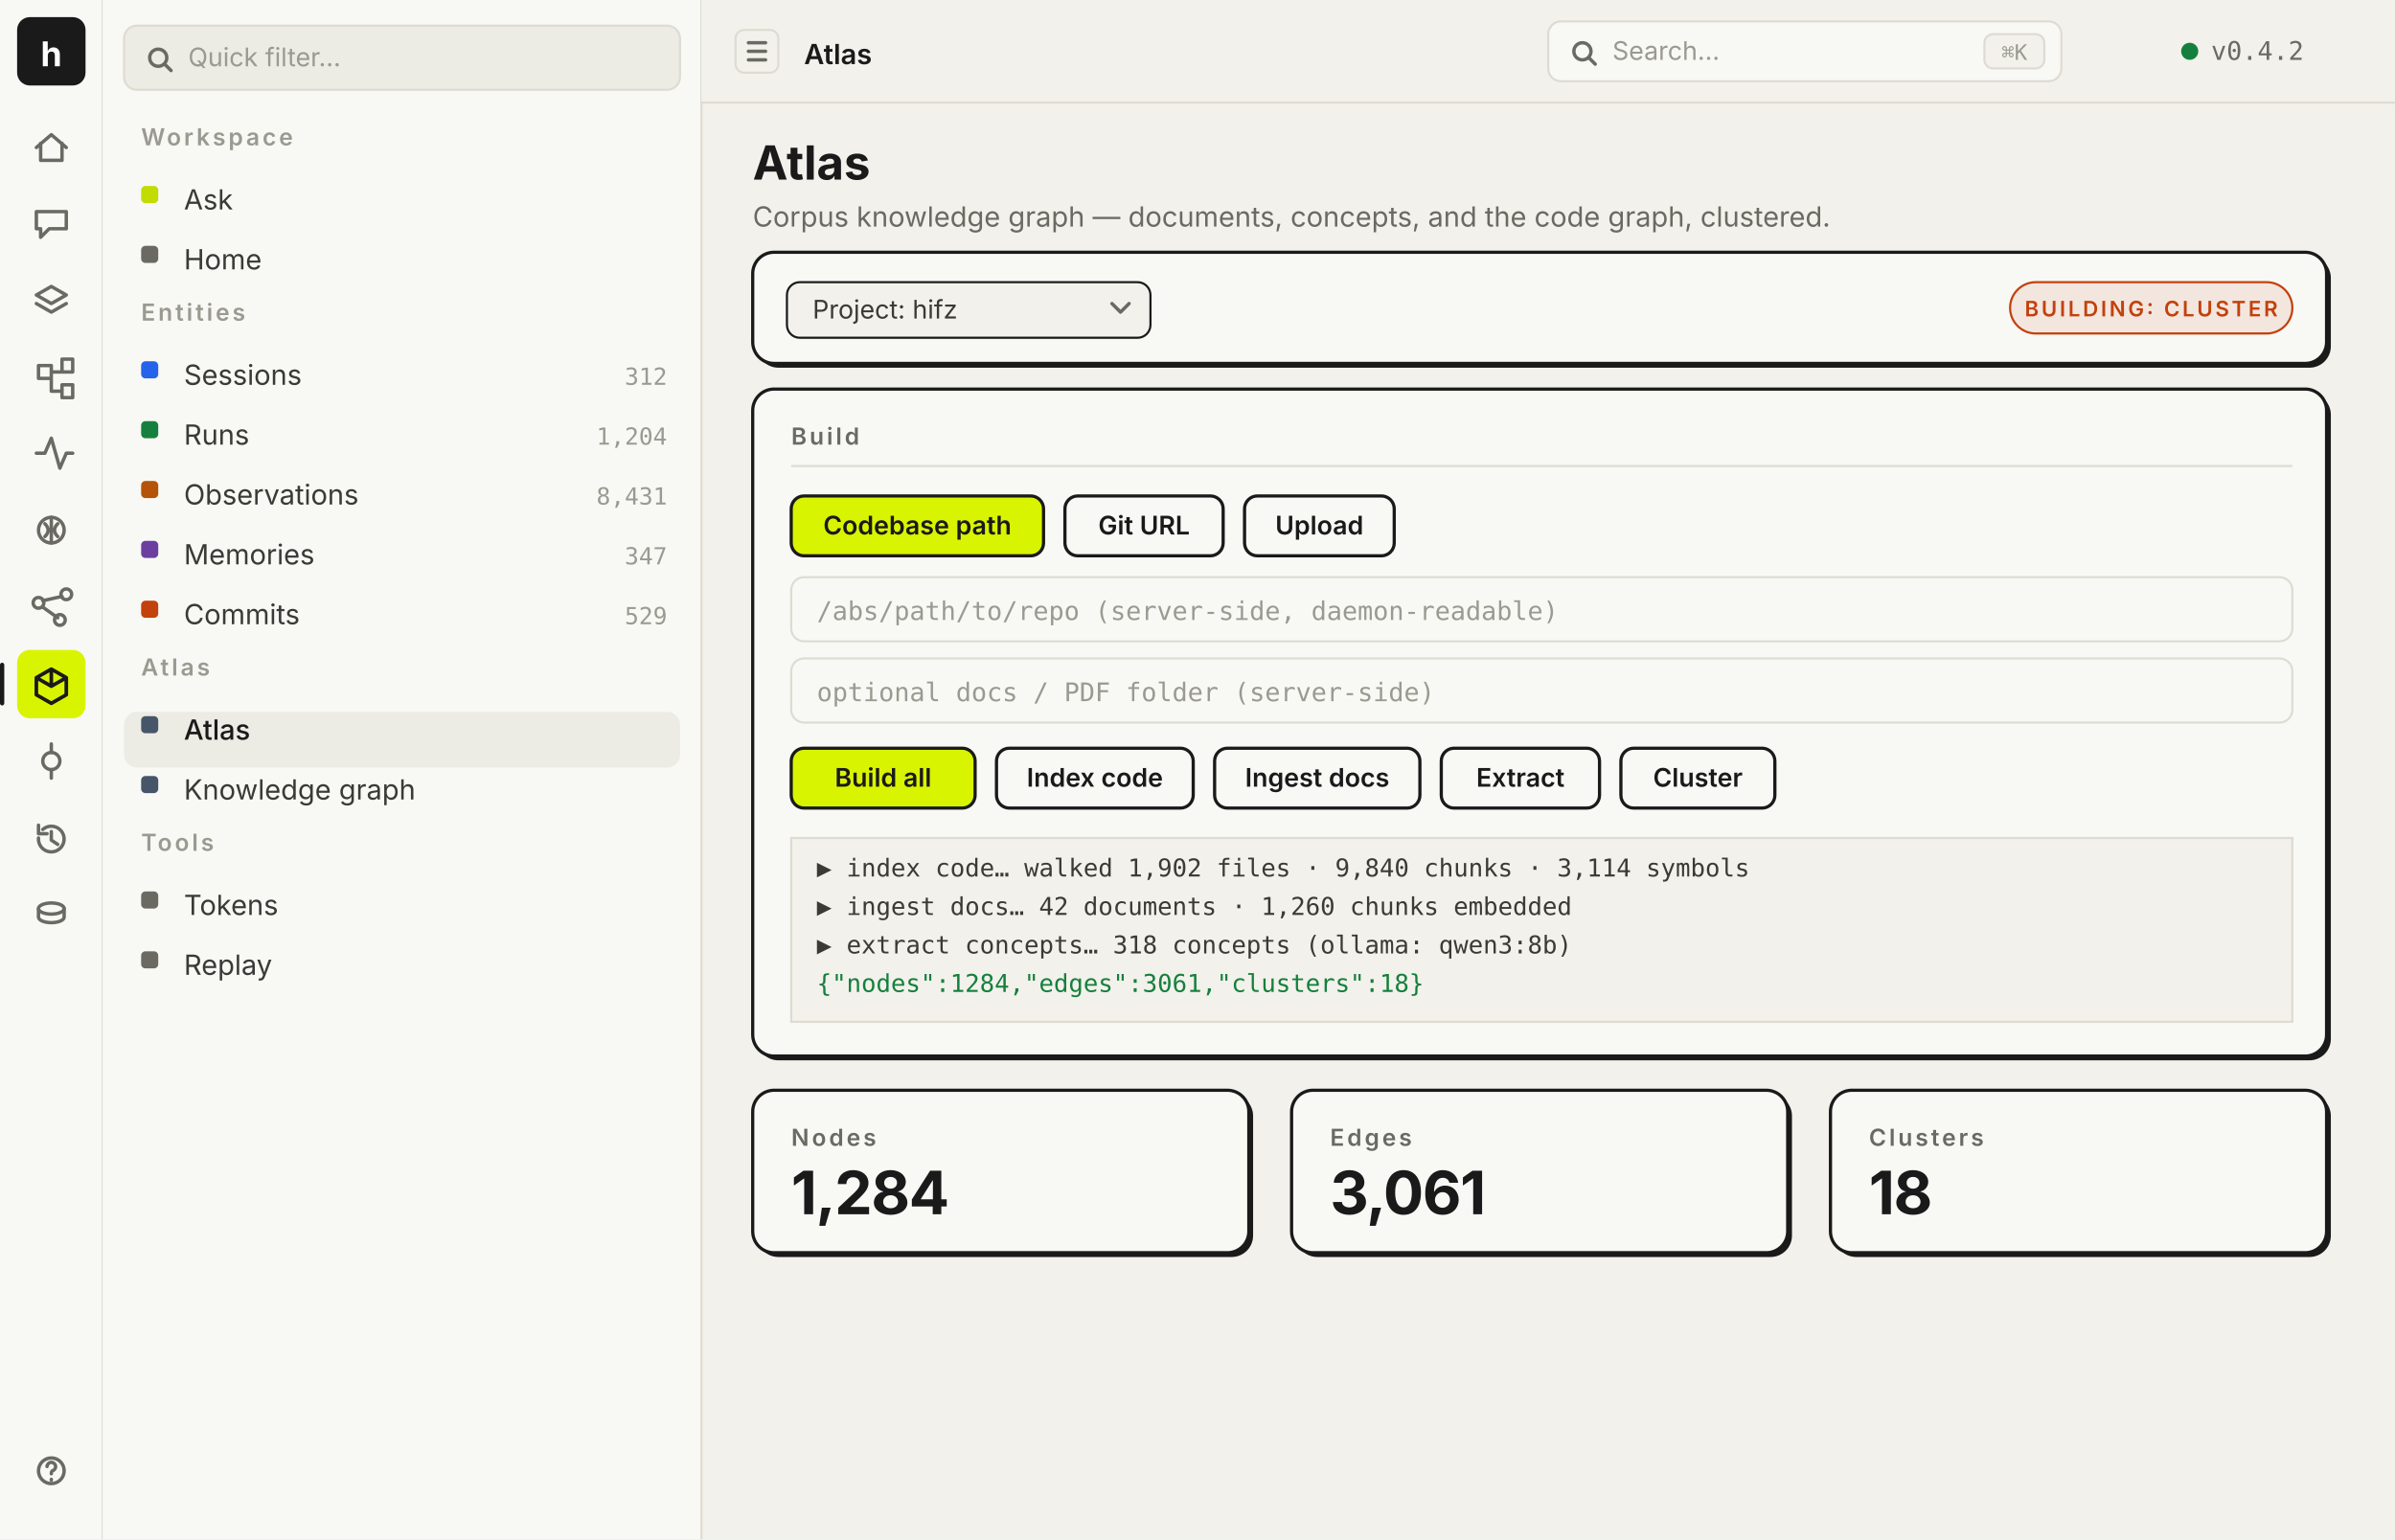
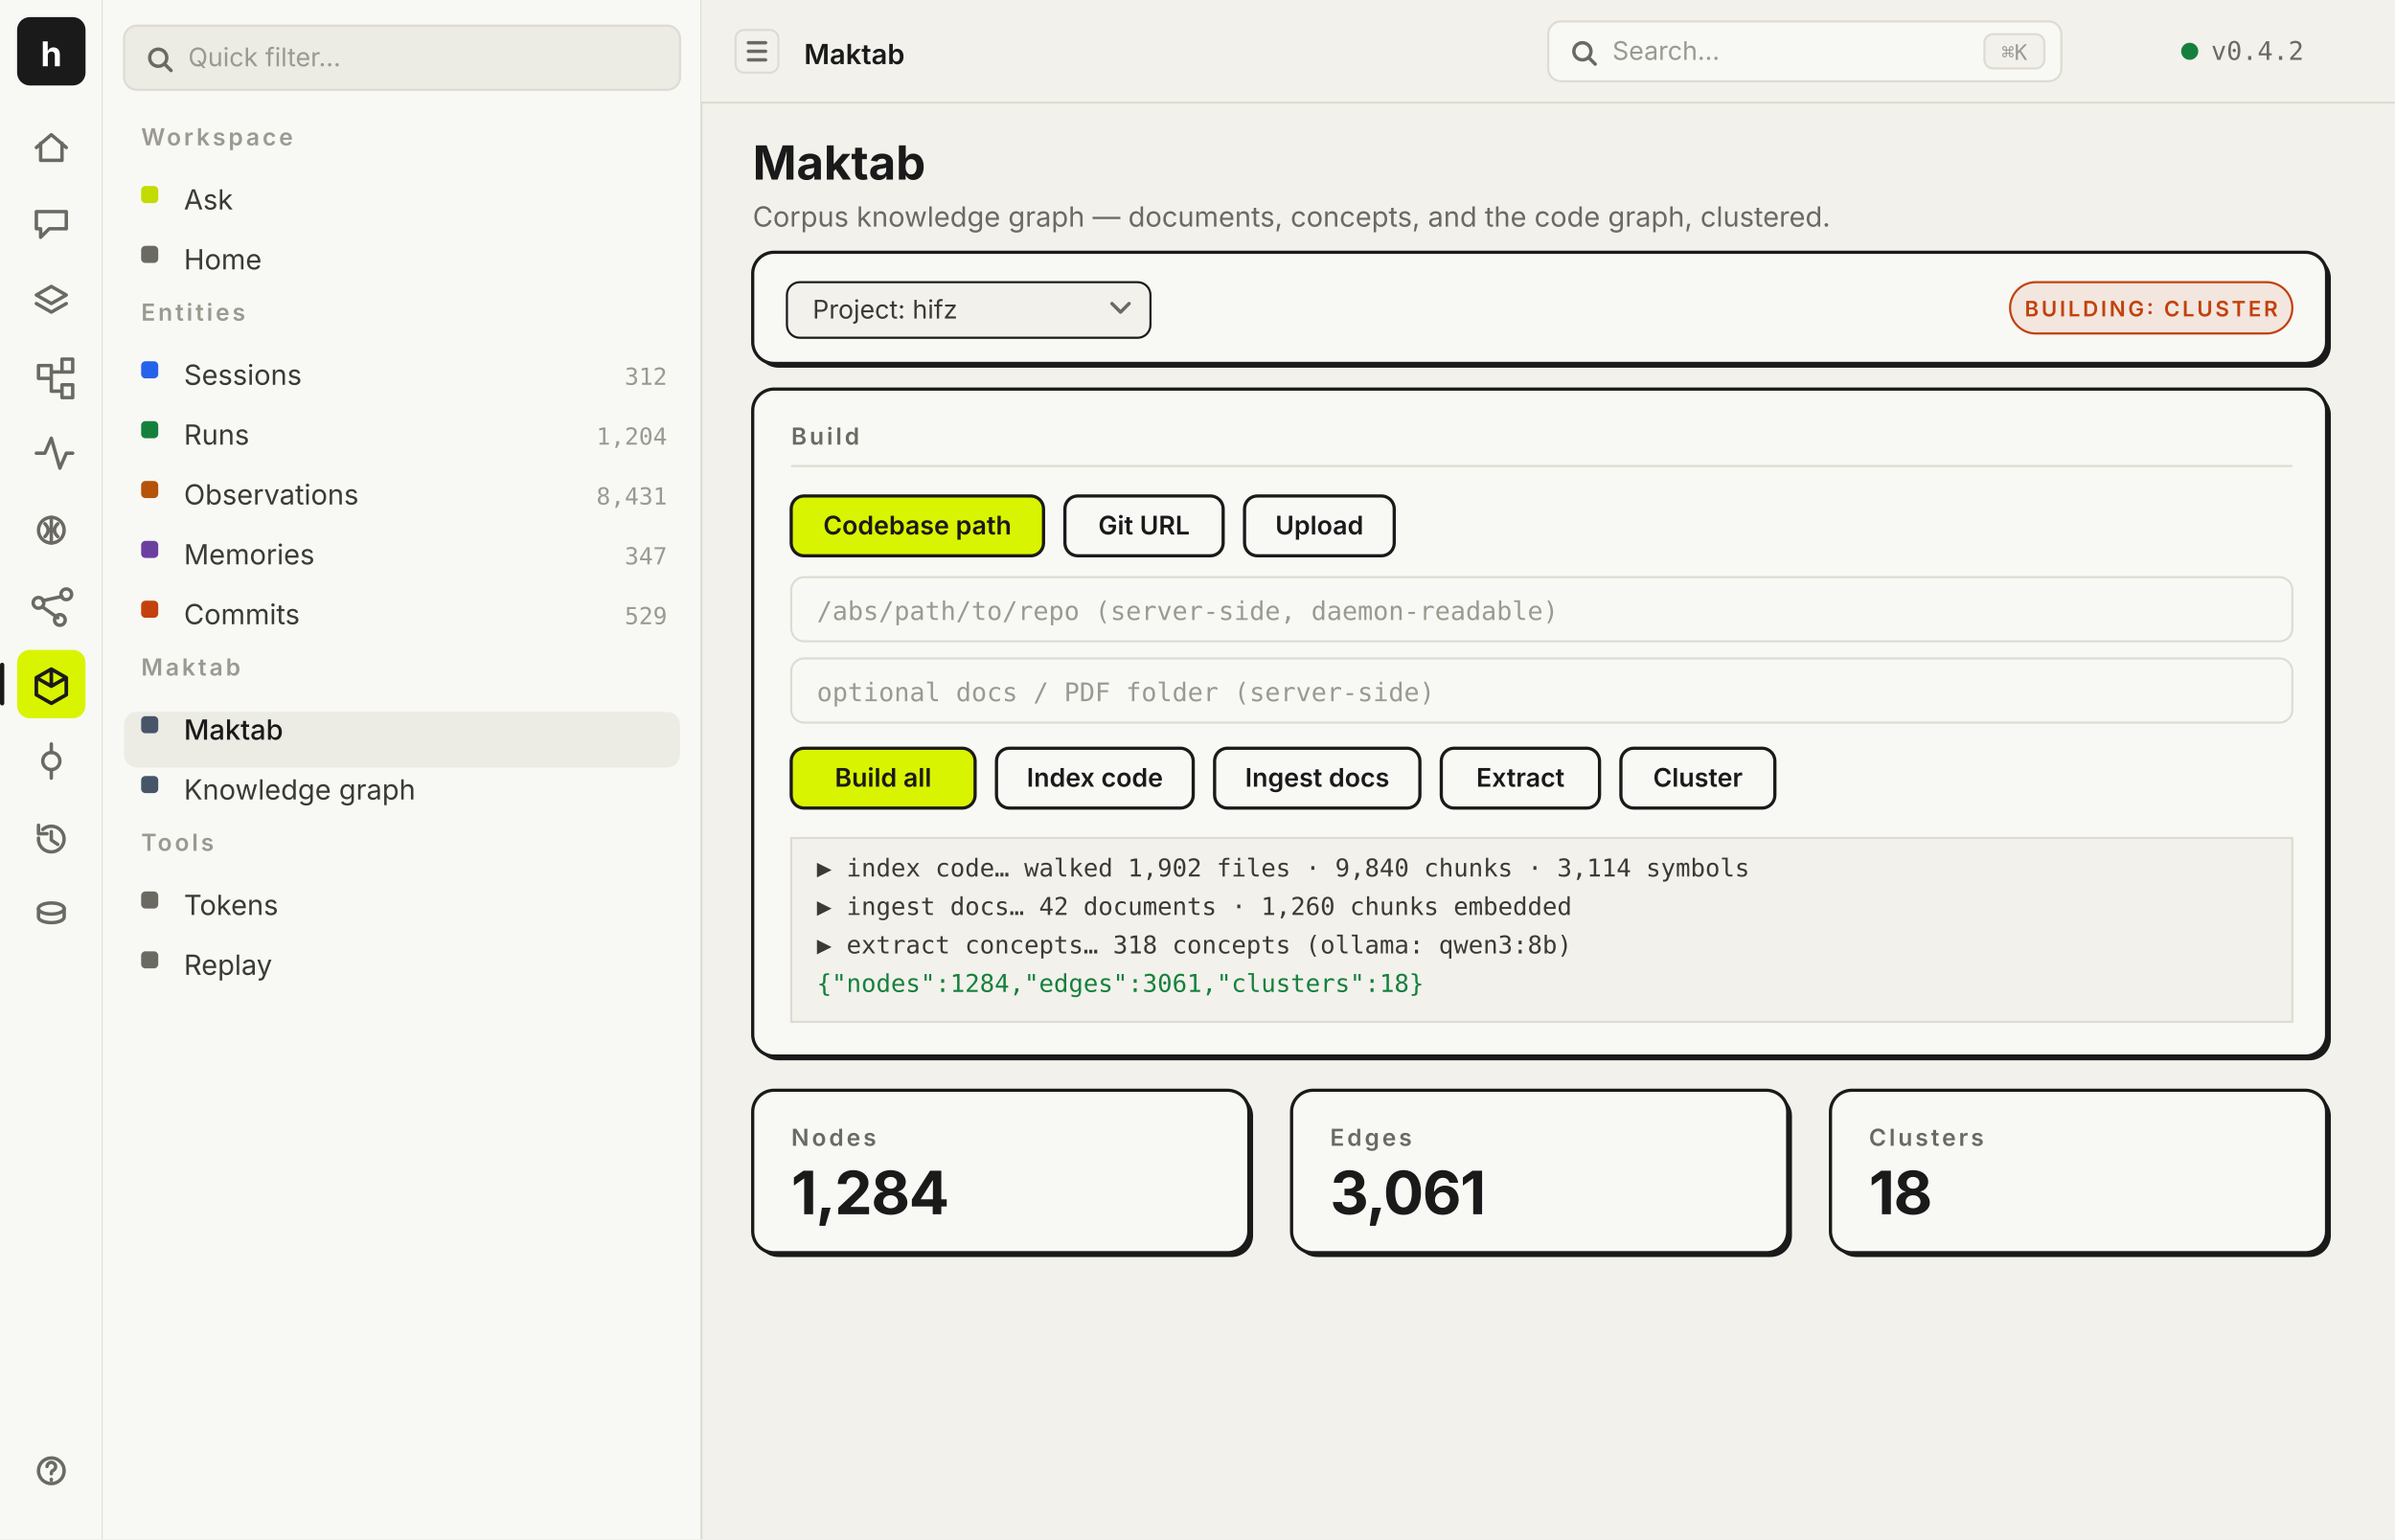
<svg xmlns="http://www.w3.org/2000/svg" viewBox="0 0 1120 720" font-family="'Inter', system-ui, -apple-system, sans-serif">
  <defs>
    <style>
      .bg     { fill: #f2f1eb; }
      .surf   { fill: #f8f8f5; }
      .alt    { fill: #ecebe4; }
      .ink    { fill: #1a1a1a; }
      .muted  { fill: #6a6a63; }
      .faint  { fill: #9a9a91; }
      .sec    { fill: #3a3a36; }
      .line   { stroke: #dedcd2; stroke-width: 1; }
      .strong { stroke: #1a1a1a; }
      .mono   { font-family: 'JetBrains Mono', ui-monospace, monospace; }
      .ic     { fill: none; stroke: #6a6a63; stroke-width: 1.6; stroke-linecap: round; stroke-linejoin: round; }
      .ic-on  { fill: none; stroke: #1a1a1a; stroke-width: 1.7; stroke-linecap: round; stroke-linejoin: round; }
      .lbl    { font-size: 13px; fill: #3a3a36; }
      .h11    { font-size: 11px; font-weight: 600; letter-spacing: 0.12em; text-transform: uppercase; }
      .btn    { font-size: 12px; font-weight: 600; }
    </style>
  </defs>
  <rect class="bg" x="0" y="0" width="1120" height="720" />
  <rect class="surf" x="0" y="0" width="48" height="720" />
  <line class="line" x1="48" y1="0" x2="48" y2="720" />
  <rect class="ink" x="8" y="8" width="32" height="32" rx="6" />
  <text x="24" y="31" text-anchor="middle" fill="#ffffff" font-size="16" font-weight="700">h</text>
  <rect x="8" y="304" width="32" height="32" rx="6" fill="#d9f400" />
  <rect class="ink" x="0" y="310" width="2" height="20" rx="1" />
  <path class="ic" d="M17 69 L24 63 L31 69 M19 67 L19 75 L29 75 L29 67" />
  <path class="ic" d="M17 99 h14 v8 h-8 l-4 4 v-4 h-2 z" />
  <path class="ic" d="M24 134 l7 4 -7 4 -7 -4 z M17 142 l7 4 7 -4" />
  <path class="ic" d="M18 171 h6 v6 h-6 z M24 174 h5 M29 168 h5 v6 h-5 z M29 180 h5 v6 h-5 z M24 177 v6 h5" />
  <path class="ic" d="M17 212 h4 l3 -7 4 14 3 -7 h3" />
  <circle class="ic" cx="24" cy="248" r="6" />
  <path class="ic" d="M24 242 v12 M21 245 q3 3 0 6 M27 245 q-3 3 0 6" />
  <circle class="ic" cx="18" cy="282" r="2.5" />
  <circle class="ic" cx="31" cy="278" r="2.5" />
  <circle class="ic" cx="28" cy="290" r="2.5" />
  <path class="ic" d="M20 281 L29 279 M20 284 L27 289" />
  <path class="ic-on" d="M24 313 l7 4 v8 l-7 4 -7 -4 v-8 z M24 313 v8 M24 321 l7 -4 M24 321 l-7 -4" />
  <circle class="ic" cx="24" cy="356" r="4" />
  <path class="ic" d="M24 348 v4 M24 360 v4" />
  <path class="ic" d="M18 392 a6 6 0 1 0 2 -4 M18 386 v4 h4" />
  <path class="ic" d="M24 389 v4 l3 2" />
  <ellipse class="ic" cx="24" cy="425" rx="6" ry="2.6" />
  <path class="ic" d="M18 425 v4 a6 2.6 0 0 0 12 0 v-4" />
  <circle class="ic" cx="24" cy="688" r="6" />
  <path class="ic" d="M22 686 a2 2 0 1 1 2.5 2 q-0.5 0.4 -0.5 1.4 M24 692 v0.4" />
  <rect class="surf" x="48" y="0" width="280" height="720" />
  <line class="line" x1="328" y1="0" x2="328" y2="720" />
  <rect class="alt" x="58" y="12" width="260" height="30" rx="6" />
  <rect x="58" y="12" width="260" height="30" rx="6" fill="none" class="line" />
  <circle class="ic" cx="74" cy="27" r="4" />
  <path class="ic" d="M77 30 l3 3" />
  <text class="faint" x="88" y="31" font-size="12">Quick filter…</text>
  <text class="faint h11" x="66" y="68">Workspace</text>
  <g transform="translate(0,74)">
    <rect x="66" y="13" width="8" height="8" rx="2" fill="#c2db00" />
    <text class="lbl" x="86" y="24">Ask</text>
  </g>
  <g transform="translate(0,102)">
    <rect x="66" y="13" width="8" height="8" rx="2" fill="#6a6a63" />
    <text class="lbl" x="86" y="24">Home</text>
  </g>
  <text class="faint h11" x="66" y="150">Entities</text>
  <g font-size="13">
    <g transform="translate(0,156)">
      <rect x="66" y="13" width="8" height="8" rx="2" fill="#2563EB" />
      <text class="lbl" x="86" y="24">Sessions</text>
      <text class="faint mono" x="312" y="24" text-anchor="end" font-size="11">312</text>
    </g>
    <g transform="translate(0,184)">
      <rect x="66" y="13" width="8" height="8" rx="2" fill="#15803D" />
      <text class="lbl" x="86" y="24">Runs</text>
      <text class="faint mono" x="312" y="24" text-anchor="end" font-size="11">1,204</text>
    </g>
    <g transform="translate(0,212)">
      <rect x="66" y="13" width="8" height="8" rx="2" fill="#B45309" />
      <text class="lbl" x="86" y="24">Observations</text>
      <text class="faint mono" x="312" y="24" text-anchor="end" font-size="11">8,431</text>
    </g>
    <g transform="translate(0,240)">
      <rect x="66" y="13" width="8" height="8" rx="2" fill="#6B3FA0" />
      <text class="lbl" x="86" y="24">Memories</text>
      <text class="faint mono" x="312" y="24" text-anchor="end" font-size="11">347</text>
    </g>
    <g transform="translate(0,268)">
      <rect x="66" y="13" width="8" height="8" rx="2" fill="#C2410C" />
      <text class="lbl" x="86" y="24">Commits</text>
      <text class="faint mono" x="312" y="24" text-anchor="end" font-size="11">529</text>
    </g>
  </g>
-   <text class="faint h11" x="66" y="316">Atlas</text>
+   <text class="faint h11" x="66" y="316">Maktab</text>
  <g transform="translate(0,322)">
    <rect class="alt" x="58" y="11" width="260" height="26" rx="6" />
    <rect x="66" y="13" width="8" height="8" rx="2" fill="#475569" />
-     <text x="86" y="24" font-size="13" fill="#1a1a1a" font-weight="500">Atlas</text>
+     <text x="86" y="24" font-size="13" fill="#1a1a1a" font-weight="500">Maktab</text>
  </g>
  <g transform="translate(0,350)">
    <rect x="66" y="13" width="8" height="8" rx="2" fill="#475569" />
    <text class="lbl" x="86" y="24">Knowledge graph</text>
  </g>
  <text class="faint h11" x="66" y="398">Tools</text>
  <g transform="translate(0,404)">
    <rect x="66" y="13" width="8" height="8" rx="2" fill="#6a6a63" />
    <text class="lbl" x="86" y="24">Tokens</text>
  </g>
  <g transform="translate(0,432)">
    <rect x="66" y="13" width="8" height="8" rx="2" fill="#6a6a63" />
    <text class="lbl" x="86" y="24">Replay</text>
  </g>
  <rect class="bg" x="328" y="0" width="792" height="48" />
  <line class="line" x1="328" y1="48" x2="1120" y2="48" />
  <rect x="344" y="14" width="20" height="20" rx="4" fill="none" class="line" />
  <path class="ic" d="M350 20 h8 M350 24 h8 M350 28 h8" />
-   <text class="ink" x="376" y="30" font-size="13" font-weight="600">Atlas</text>
+   <text class="ink" x="376" y="30" font-size="13" font-weight="600">Maktab</text>
  <rect class="surf" x="724" y="10" width="240" height="28" rx="6" />
  <rect x="724" y="10" width="240" height="28" rx="6" fill="none" class="line" />
  <circle class="ic" cx="740" cy="24" r="4" />
  <path class="ic" d="M743 27 l3 3" />
  <text class="faint" x="754" y="28" font-size="12">Search…</text>
  <rect class="bg" x="928" y="16" width="28" height="16" rx="4" />
  <rect x="928" y="16" width="28" height="16" rx="4" fill="none" class="line" />
  <text class="faint mono" x="942" y="28" text-anchor="middle" font-size="10">⌘K</text>
  <circle cx="1024" cy="24" r="4" fill="#15803D" />
  <text class="muted mono" x="1034" y="28" font-size="12">v0.4.2</text>
-   <text class="ink" x="352" y="84" font-size="22" font-weight="700">Atlas</text>
+   <text class="ink" x="352" y="84" font-size="22" font-weight="700">Maktab</text>
  <text class="muted" x="352" y="106" font-size="13">Corpus knowledge graph — documents, concepts, and the code graph, clustered.</text>
  <rect class="ink" x="354" y="120" width="736" height="52" rx="10" />
  <rect class="surf" x="352" y="118" width="736" height="52" rx="10" />
  <rect x="352" y="118" width="736" height="52" rx="10" fill="none" class="strong" stroke-width="1.5" />
  <rect class="bg" x="368" y="132" width="170" height="26" rx="6" />
  <rect x="368" y="132" width="170" height="26" fill="none" class="strong" stroke-width="1" rx="6" />
  <text class="sec" x="380" y="149" font-size="12">Project: hifz</text>
  <path class="ic" d="M520 142 l4 4 4 -4" />
  <rect x="940" y="132" width="132" height="24" rx="12" fill="rgba(194,65,12,0.10)" />
  <rect x="940" y="132" width="132" height="24" rx="12" fill="none" stroke="#C2410C" stroke-width="1" />
  <text x="1006" y="148" text-anchor="middle" fill="#C2410C" font-size="10" font-weight="600" letter-spacing="0.12em">BUILDING: CLUSTER</text>
  <rect class="ink" x="354" y="184" width="736" height="312" rx="10" />
  <rect class="surf" x="352" y="182" width="736" height="312" rx="10" />
  <rect x="352" y="182" width="736" height="312" rx="10" fill="none" class="strong" stroke-width="1.5" />
  <text class="muted h11" x="370" y="208">Build</text>
  <line class="line" x1="370" y1="218" x2="1072" y2="218" />
  <g class="btn">
    <rect x="370" y="232" width="118" height="28" rx="6" fill="#d9f400" stroke="#1a1a1a" stroke-width="1.5" />
    <text class="ink" x="429" y="250" text-anchor="middle">Codebase path</text>
    <rect class="surf" x="498" y="232" width="74" height="28" rx="6" />
    <rect x="498" y="232" width="74" height="28" rx="6" fill="none" class="strong" stroke-width="1.5" />
    <text class="ink" x="535" y="250" text-anchor="middle">Git URL</text>
    <rect class="surf" x="582" y="232" width="70" height="28" rx="6" />
    <rect x="582" y="232" width="70" height="28" rx="6" fill="none" class="strong" stroke-width="1.5" />
    <text class="ink" x="617" y="250" text-anchor="middle">Upload</text>
  </g>
  <rect class="surf" x="370" y="270" width="702" height="30" rx="6" />
  <rect x="370" y="270" width="702" height="30" rx="6" fill="none" class="line" />
  <text class="faint mono" x="382" y="290" font-size="12">/abs/path/to/repo  (server-side, daemon-readable)</text>
  <rect class="surf" x="370" y="308" width="702" height="30" rx="6" />
  <rect x="370" y="308" width="702" height="30" rx="6" fill="none" class="line" />
  <text class="faint mono" x="382" y="328" font-size="12">optional docs / PDF folder  (server-side)</text>
  <g class="btn">
    <rect x="370" y="350" width="86" height="28" rx="6" fill="#d9f400" stroke="#1a1a1a" stroke-width="1.5" />
    <text class="ink" x="413" y="368" text-anchor="middle">Build all</text>
    <rect class="surf" x="466" y="350" width="92" height="28" rx="6" />
    <rect x="466" y="350" width="92" height="28" rx="6" fill="none" class="strong" stroke-width="1.5" />
    <text class="ink" x="512" y="368" text-anchor="middle">Index code</text>
    <rect class="surf" x="568" y="350" width="96" height="28" rx="6" />
    <rect x="568" y="350" width="96" height="28" rx="6" fill="none" class="strong" stroke-width="1.5" />
    <text class="ink" x="616" y="368" text-anchor="middle">Ingest docs</text>
    <rect class="surf" x="674" y="350" width="74" height="28" rx="6" />
    <rect x="674" y="350" width="74" height="28" rx="6" fill="none" class="strong" stroke-width="1.5" />
    <text class="ink" x="711" y="368" text-anchor="middle">Extract</text>
    <rect class="surf" x="758" y="350" width="72" height="28" rx="6" />
    <rect x="758" y="350" width="72" height="28" rx="6" fill="none" class="strong" stroke-width="1.5" />
    <text class="ink" x="794" y="368" text-anchor="middle">Cluster</text>
  </g>
  <rect class="bg" x="370" y="392" width="702" height="86" />
  <rect x="370" y="392" width="702" height="86" fill="none" class="line" />
  <g class="mono" font-size="11.5" fill="#3a3a36">
    <text x="382" y="410">▶ index code… walked 1,902 files · 9,840 chunks · 3,114 symbols</text>
    <text x="382" y="428">▶ ingest docs… 42 documents · 1,260 chunks embedded</text>
    <text x="382" y="446">▶ extract concepts… 318 concepts (ollama: qwen3:8b)</text>
    <text x="382" y="464" fill="#15803D">{"nodes":1284,"edges":3061,"clusters":18}</text>
  </g>
  <g>
    <rect class="ink" x="354" y="512" width="232" height="76" rx="10" />
    <rect class="surf" x="352" y="510" width="232" height="76" rx="10" />
    <rect x="352" y="510" width="232" height="76" rx="10" fill="none" class="strong" stroke-width="1.5" />
    <text class="muted h11" x="370" y="536">Nodes</text>
    <text class="ink" x="370" y="568" font-size="28" font-weight="700" letter-spacing="-0.02em">1,284</text>
    <rect class="ink" x="606" y="512" width="232" height="76" rx="10" />
    <rect class="surf" x="604" y="510" width="232" height="76" rx="10" />
    <rect x="604" y="510" width="232" height="76" rx="10" fill="none" class="strong" stroke-width="1.5" />
    <text class="muted h11" x="622" y="536">Edges</text>
    <text class="ink" x="622" y="568" font-size="28" font-weight="700" letter-spacing="-0.02em">3,061</text>
    <rect class="ink" x="858" y="512" width="232" height="76" rx="10" />
    <rect class="surf" x="856" y="510" width="232" height="76" rx="10" />
    <rect x="856" y="510" width="232" height="76" rx="10" fill="none" class="strong" stroke-width="1.5" />
    <text class="muted h11" x="874" y="536">Clusters</text>
    <text class="ink" x="874" y="568" font-size="28" font-weight="700" letter-spacing="-0.02em">18</text>
  </g>
</svg>
